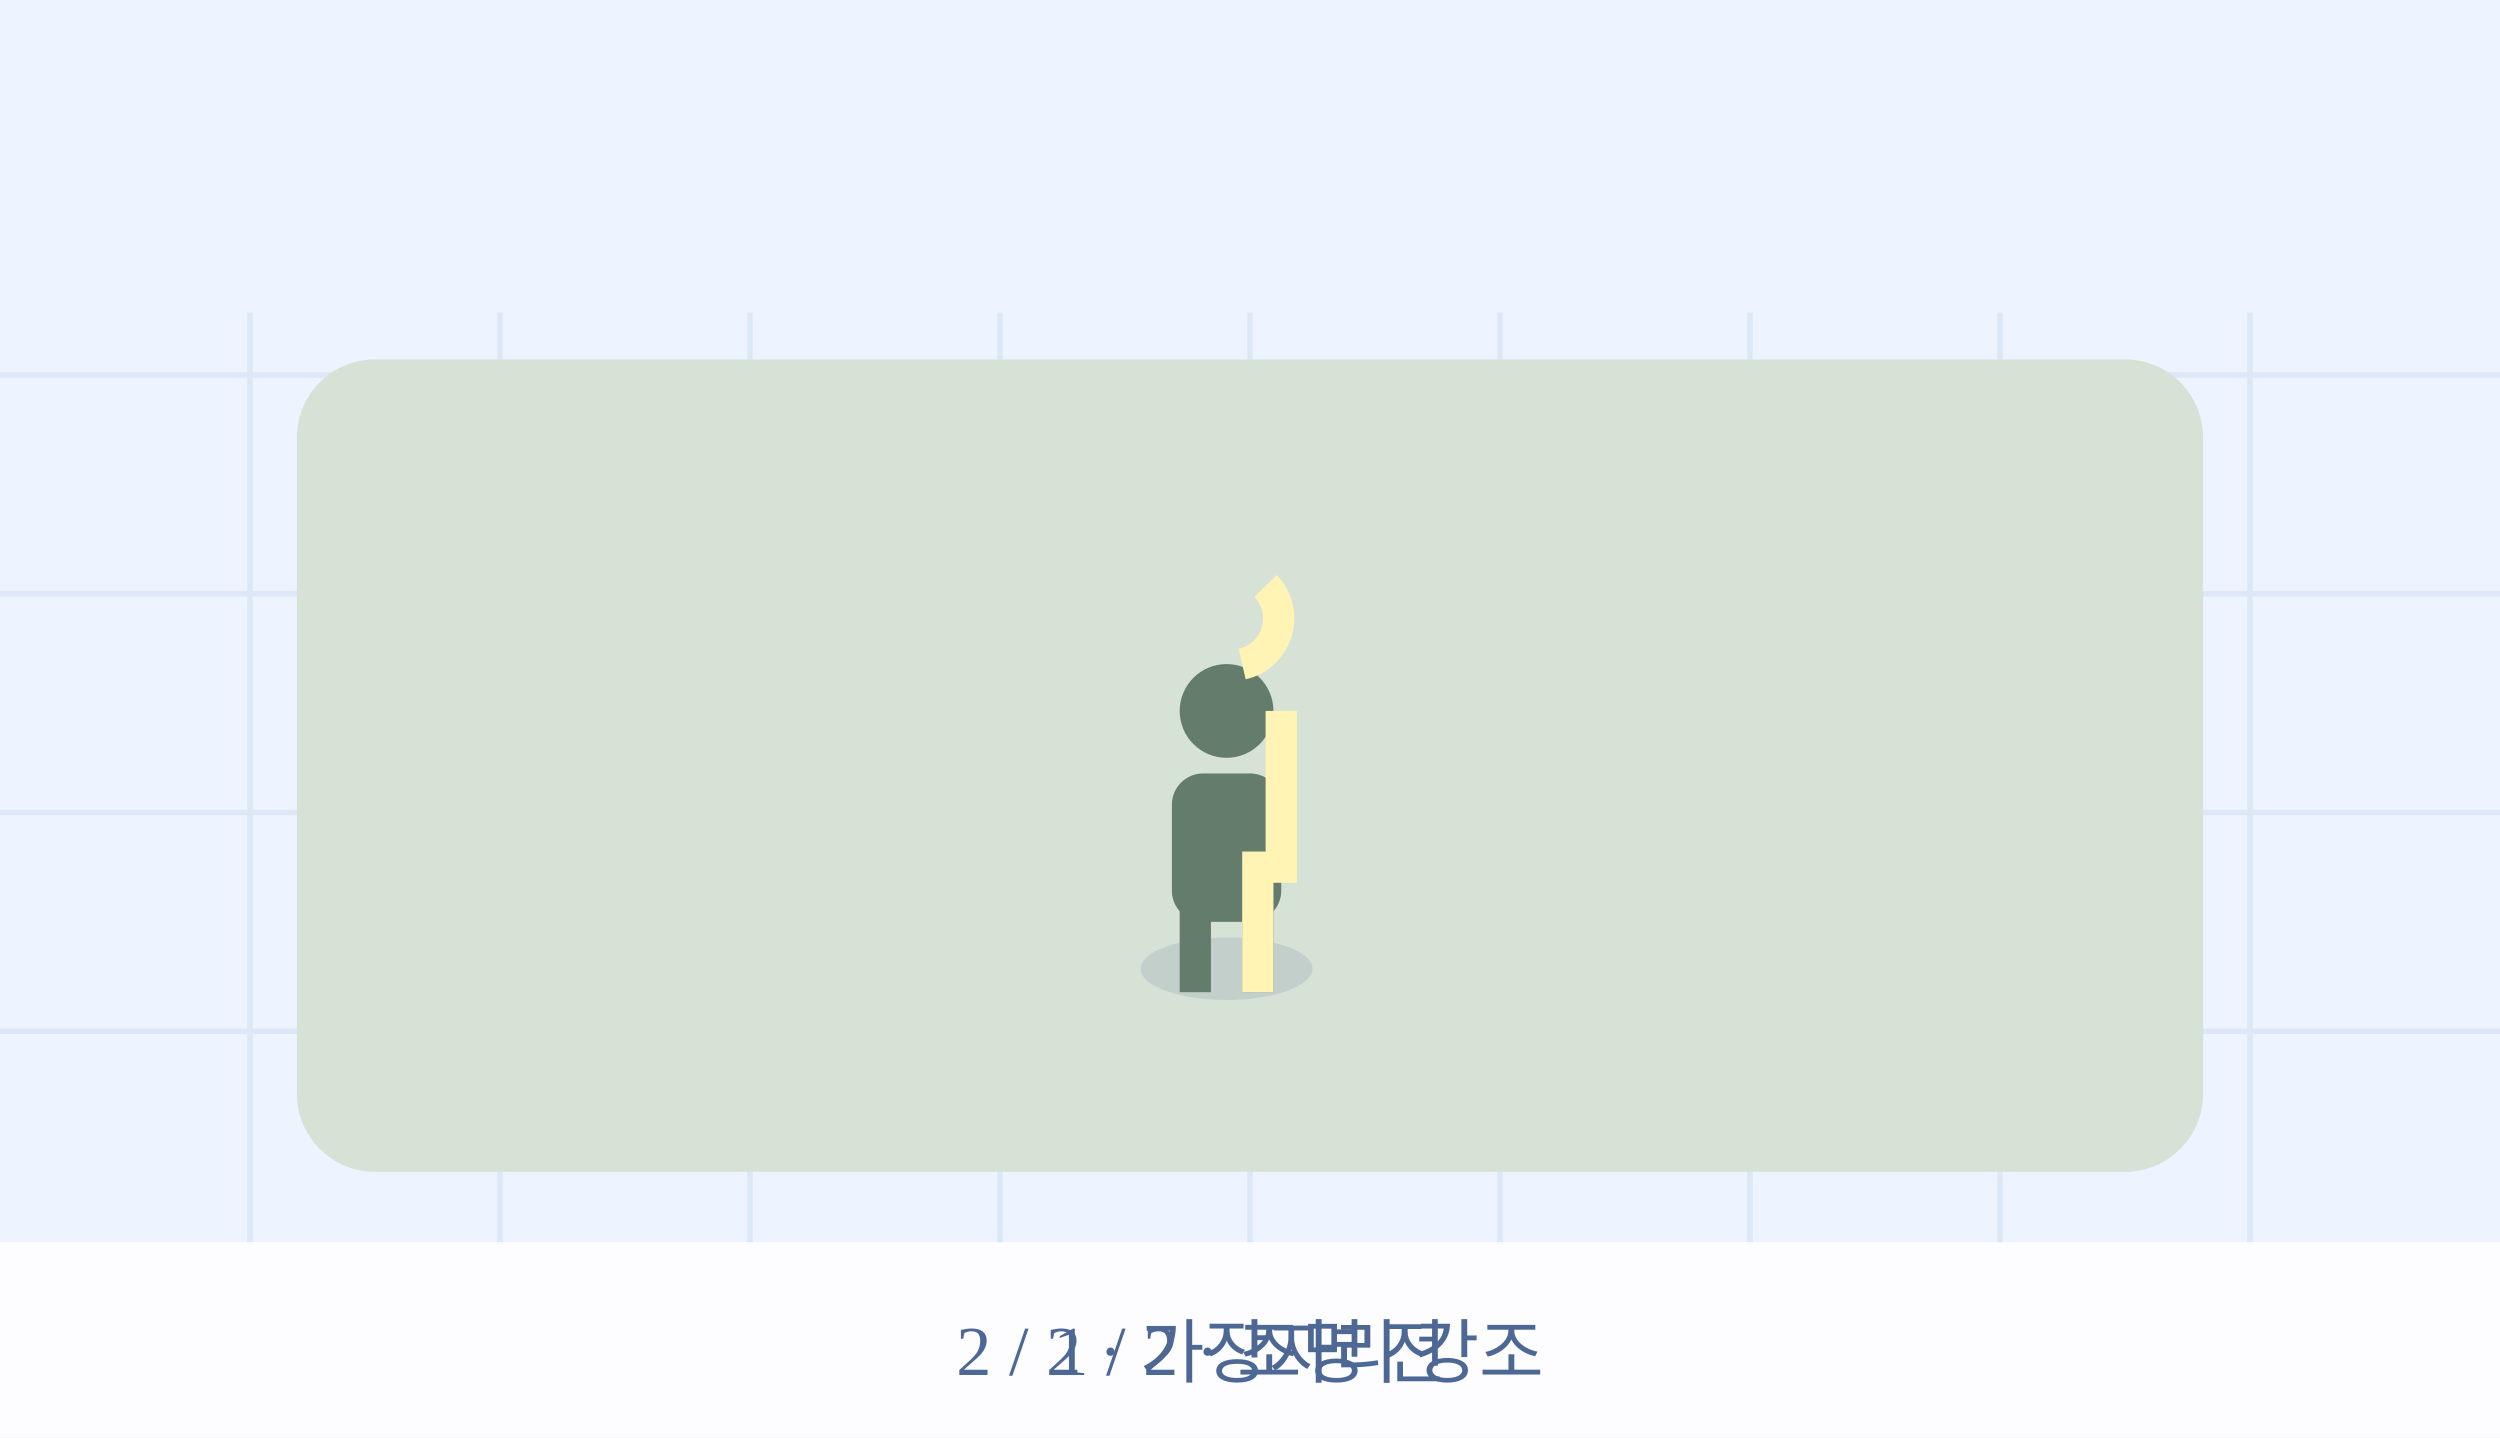
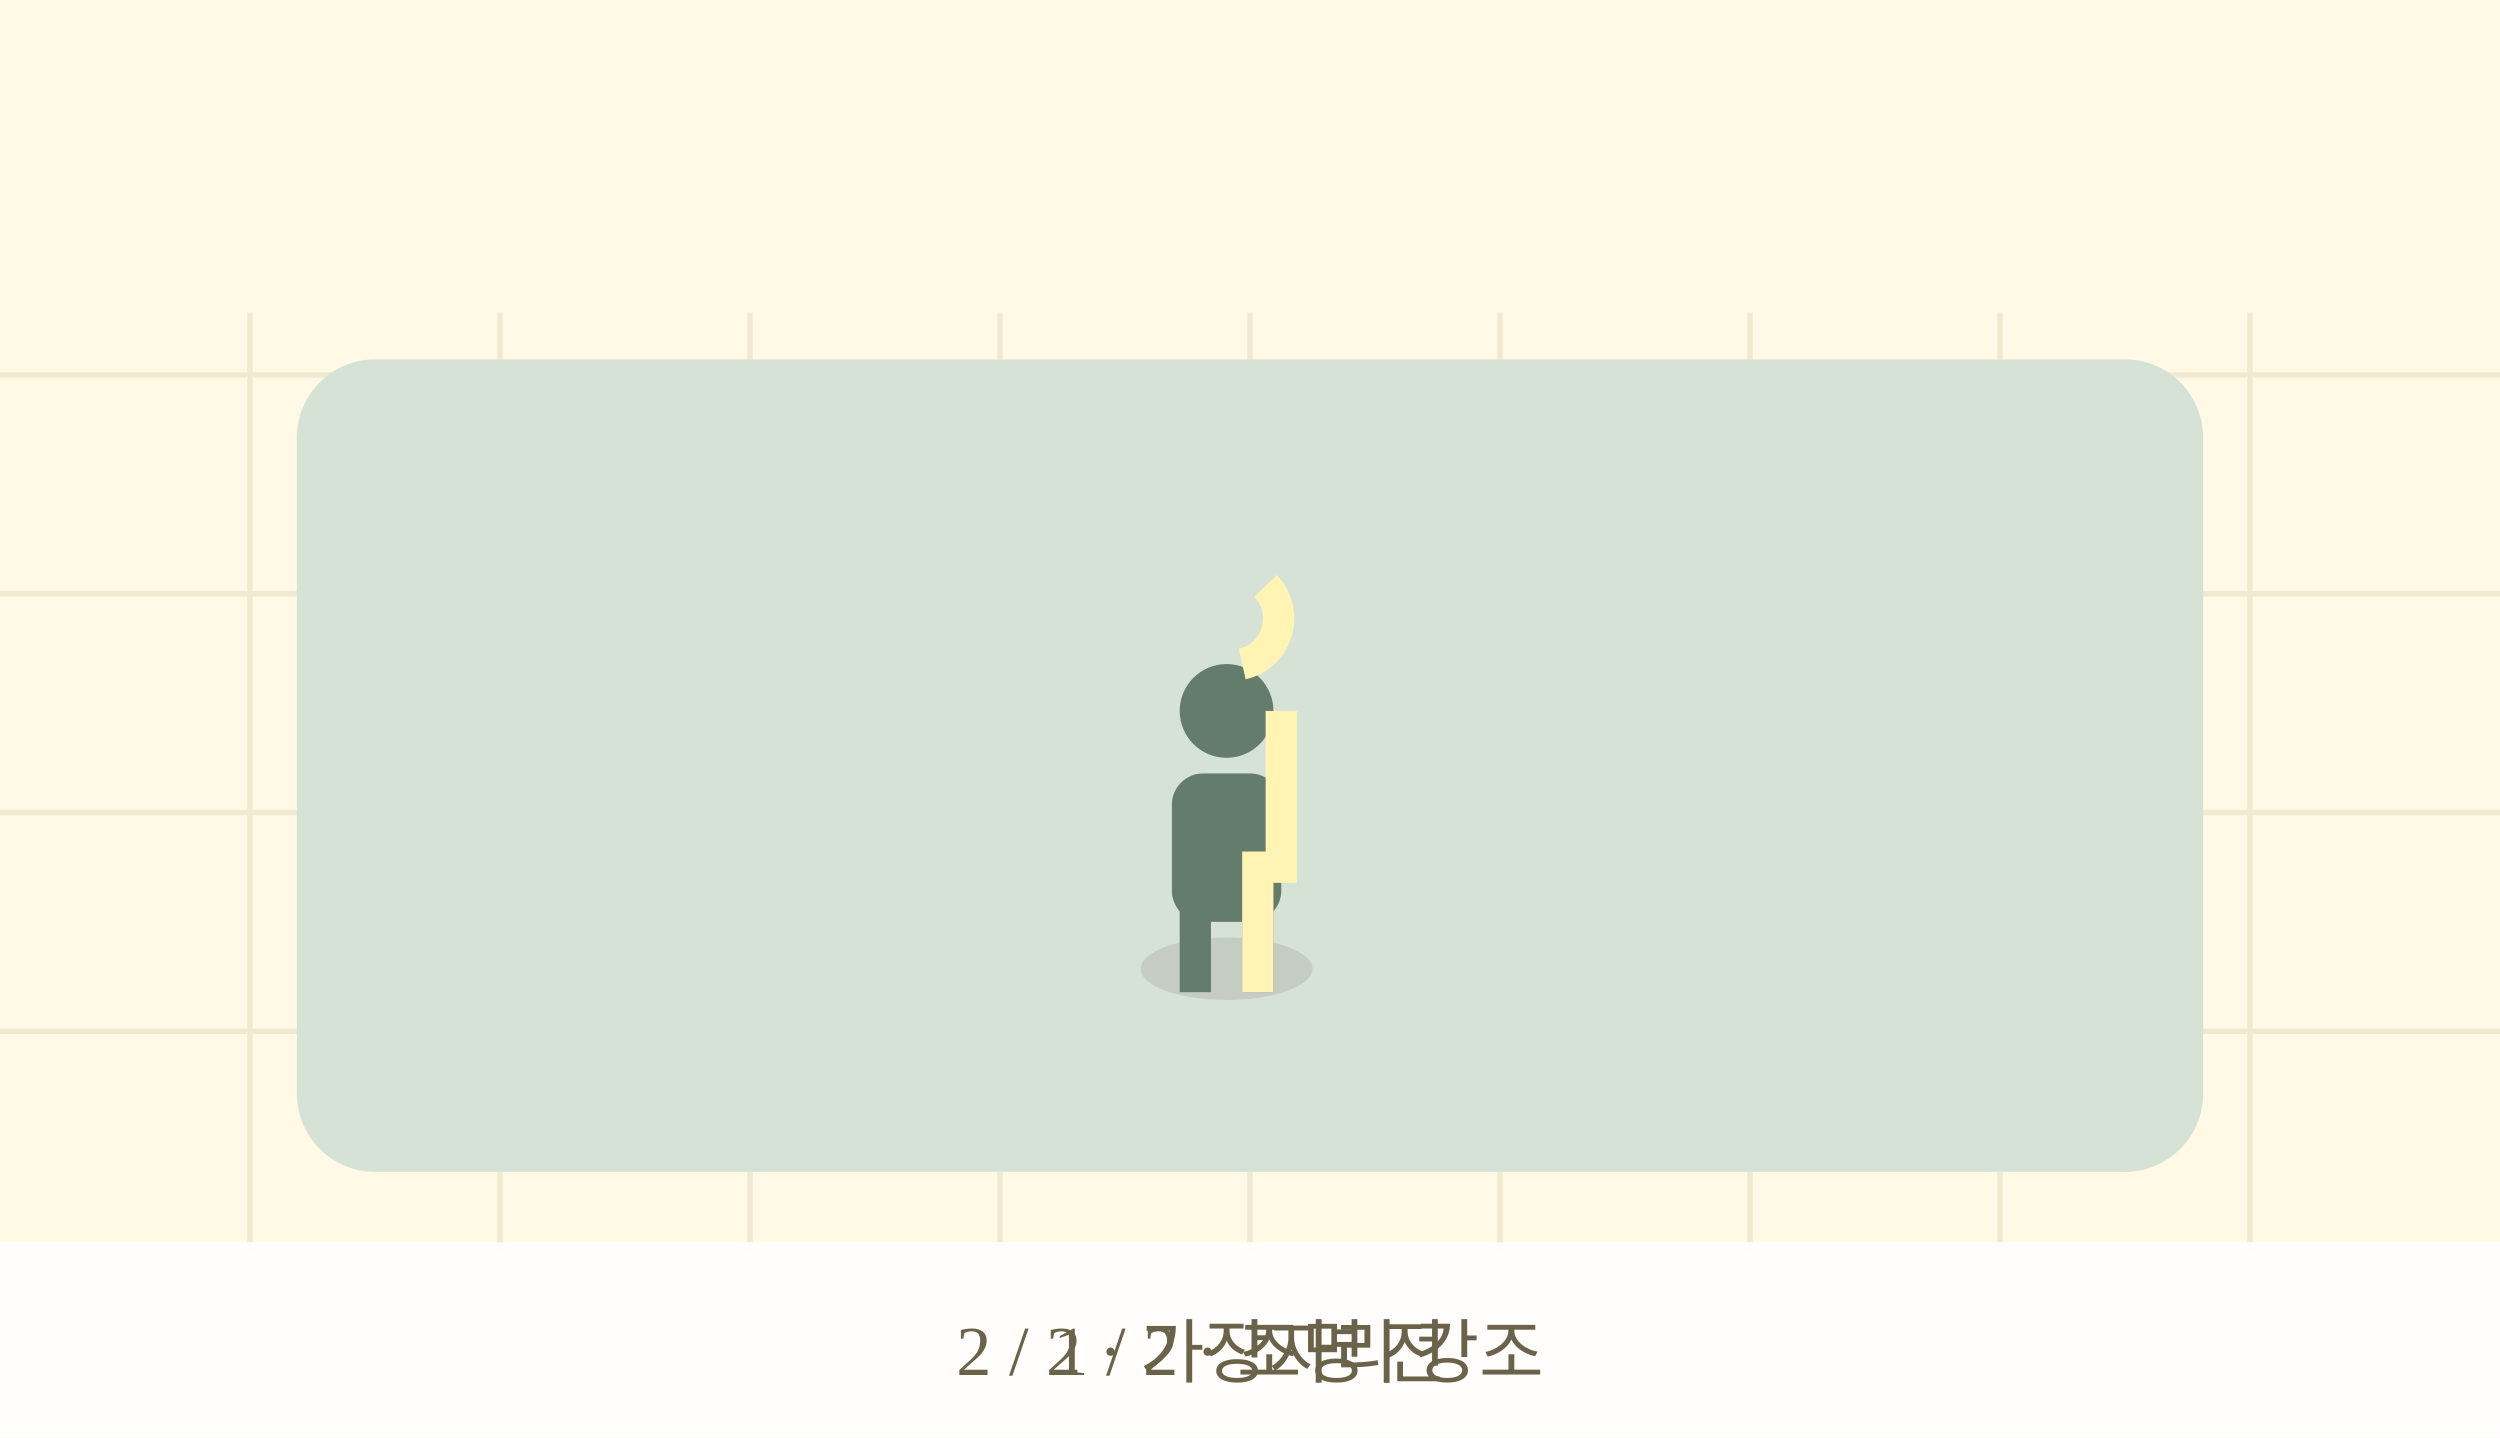
<svg xmlns="http://www.w3.org/2000/svg" class="game-demo" viewBox="0 0 320 184" role="img" aria-label="림 라이트 · 조명 전 → 가장자리 강조">
-   <rect width="320" height="184" fill="#eef4ff" />
-   <path d="M0 48H320M0 76H320M0 104H320M0 132H320M32 40V160M64 40V160M96 40V160M128 40V160M160 40V160M192 40V160M224 40V160M256 40V160M288 40V160" stroke="#dce7f7" stroke-width=".7" />
+   <rect width="320" height="184" fill="#fff9e6" />
+   <path d="M0 48H320M0 76H320M0 104H320M0 132H320M32 40V160M64 40V160M96 40V160M128 40V160M160 40V160M192 40V160M224 40V160M256 40V160M288 40V160" stroke="#f1e9d0" stroke-width=".7" />
  <rect x="38" y="46" width="244" height="104" rx="10" fill="#d7e2d7" />
  <g transform="translate(157 103)">
-     <ellipse cy="21" rx="11" ry="4" fill="#29446f" opacity=".12" />
+     <ellipse cy="21" rx="11" ry="4" fill="#38352b" opacity=".12" />
    <circle cy="-12" r="6" fill="#647c6c" />
    <rect x="-7" y="-4" width="14" height="19" rx="4" fill="#647c6c" />
    <path d="M-4 13v11M4 13v11" stroke="#647c6c" stroke-width="4" />
  </g>
  <g class="demo rim-show">
    <path d="M164 91v20h-3v16M159 85a6 6 0 0 0 3-10" fill="none" stroke="#fff4b4" stroke-width="4" />
  </g>
  <rect y="159" width="320" height="25" fill="#fff" opacity=".86" />
-   <text x="160" y="176" text-anchor="middle" class="demo phase-label phase-0 phases-2" fill="#4d6894" font-size="9">1 / 2 · 조명 전</text>
-   <text x="160" y="176" text-anchor="middle" class="demo phase-label phase-1 phases-2" fill="#4d6894" font-size="9">2 / 2 · 가장자리 강조</text>
+   <text x="160" y="176" text-anchor="middle" class="demo phase-label phase-0 phases-2" fill="#6b624a" font-size="9">1 / 2 · 조명 전</text>
+   <text x="160" y="176" text-anchor="middle" class="demo phase-label phase-1 phases-2" fill="#6b624a" font-size="9">2 / 2 · 가장자리 강조</text>
</svg>
